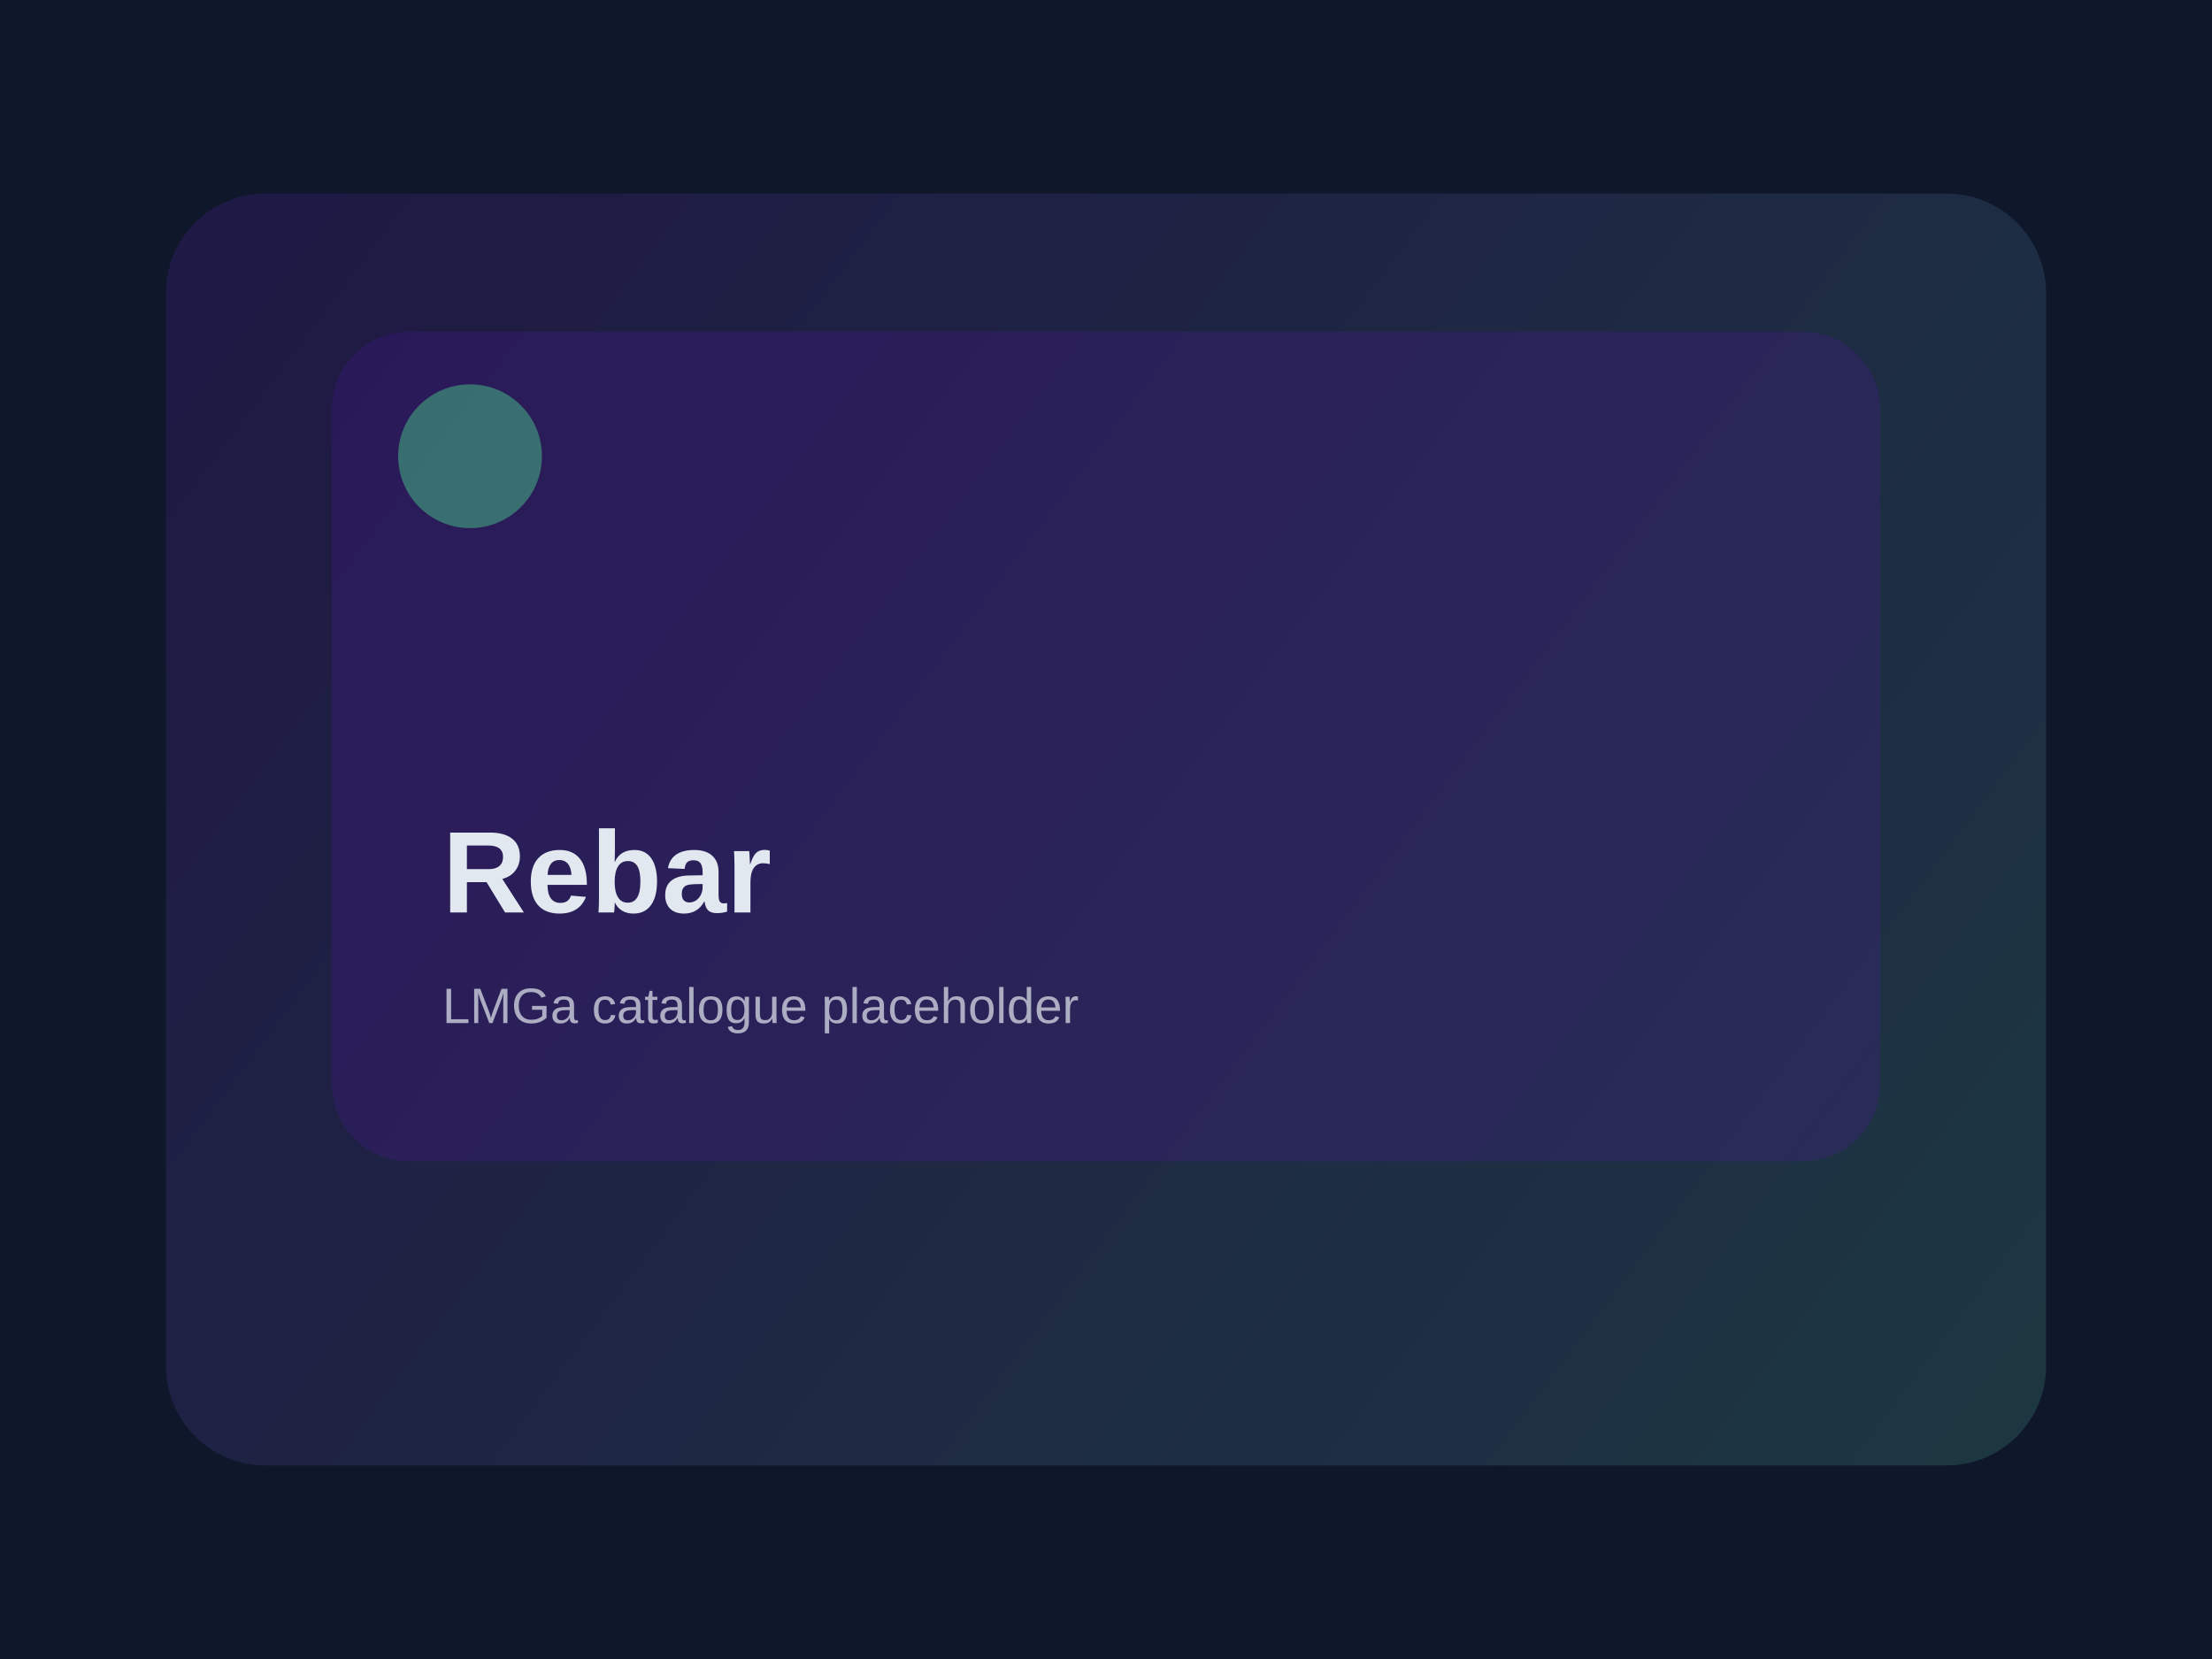
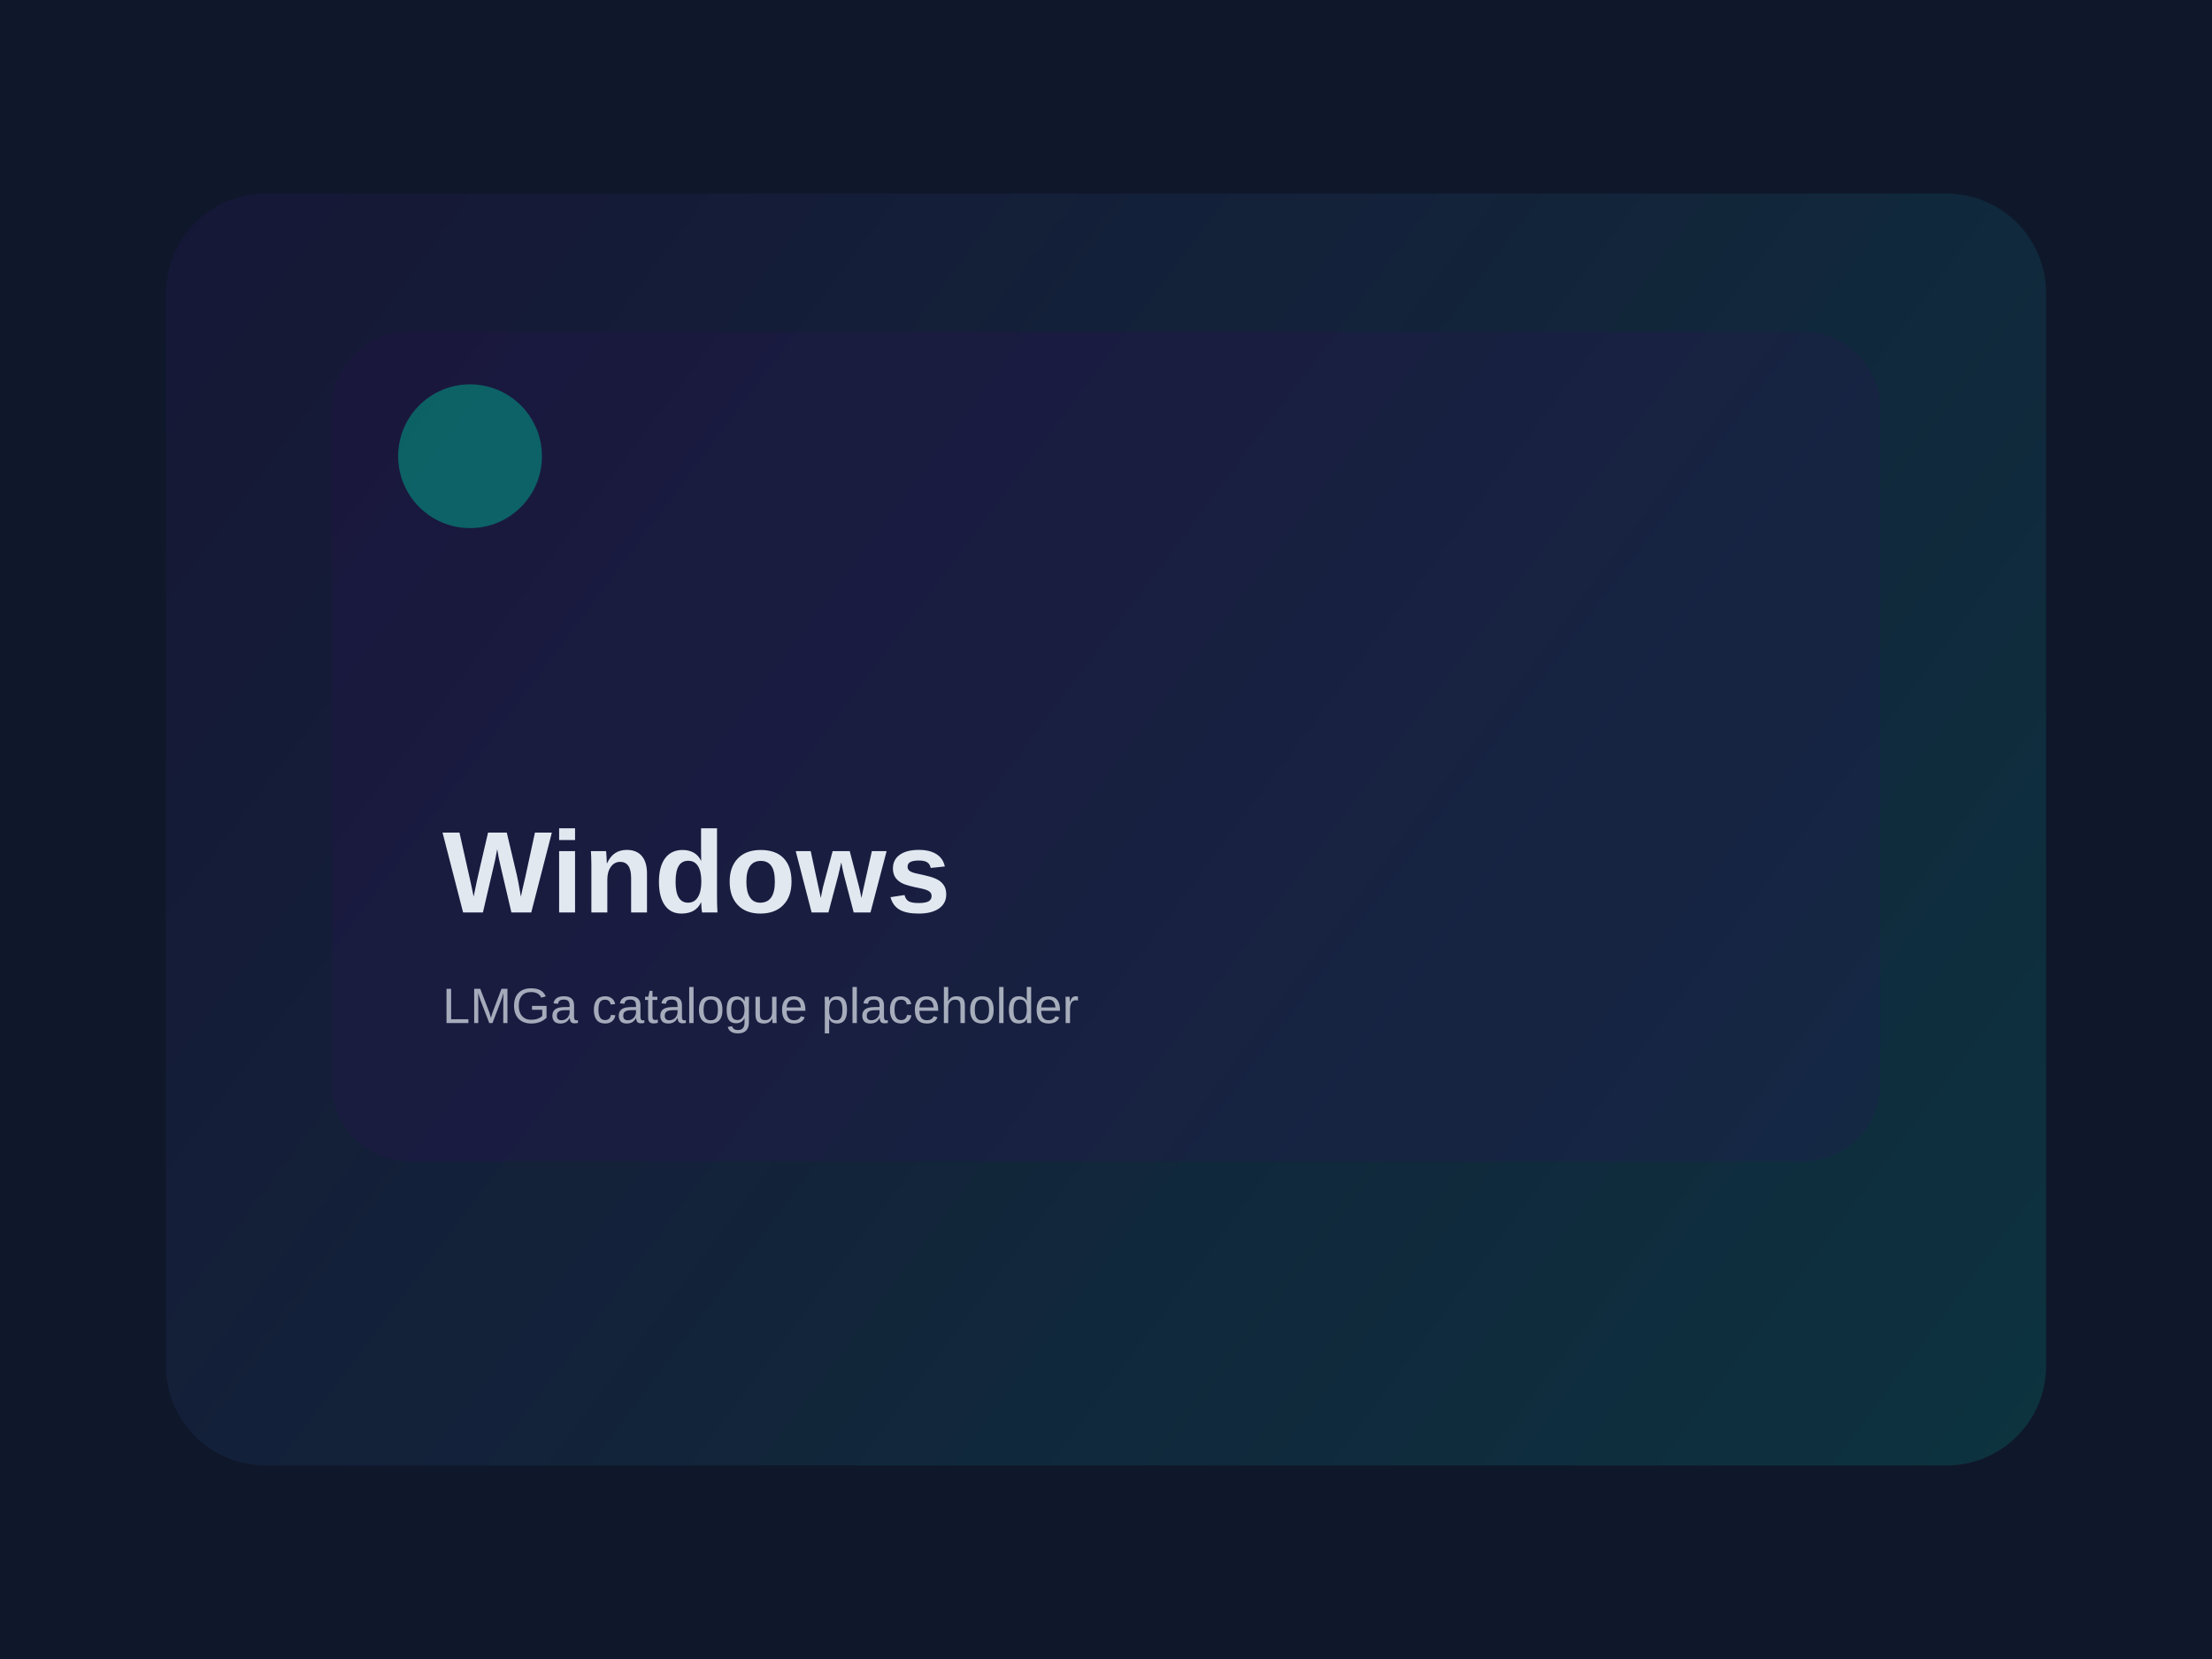
<svg xmlns="http://www.w3.org/2000/svg" width="800" height="600" viewBox="0 0 800 600" fill="none">
  <defs>
    <linearGradient id="g" x1="0" y1="0" x2="800" y2="600" gradientUnits="userSpaceOnUse">
-       <stop offset="0" stop-color="#6112b7" stop-opacity="0.55" />
-       <stop offset="1" stop-color="#42a77f" stop-opacity="0.75" />
+       <stop offset="0" stop-color="#340d60" stop-opacity="0.55" />
+       <stop offset="1" stop-color="#039281" stop-opacity="0.75" />
    </linearGradient>
  </defs>
  <rect width="800" height="600" fill="#0f172a" />
  <rect x="60" y="70" width="680" height="460" rx="36" fill="url(#g)" opacity="0.35" />
-   <rect x="120" y="120" width="560" height="300" rx="28" fill="#6112b7" opacity="0.18" />
-   <circle cx="170" cy="165" r="26" fill="#42a77f" opacity="0.6" />
-   <text x="160" y="330" font-family="Arial, Helvetica, sans-serif" font-size="42" font-weight="700" fill="#e2e8f0">Rebar</text>
+   <rect x="120" y="120" width="560" height="300" rx="28" fill="#340d60" opacity="0.18" />
+   <circle cx="170" cy="165" r="26" fill="#039281" opacity="0.6" />
+   <text x="160" y="330" font-family="Arial, Helvetica, sans-serif" font-size="42" font-weight="700" fill="#e2e8f0">Windows</text>
  <text x="160" y="370" font-family="Arial, Helvetica, sans-serif" font-size="18" font-weight="500" fill="#e2e8f0" opacity="0.7">LMGa catalogue placeholder</text>
</svg>
